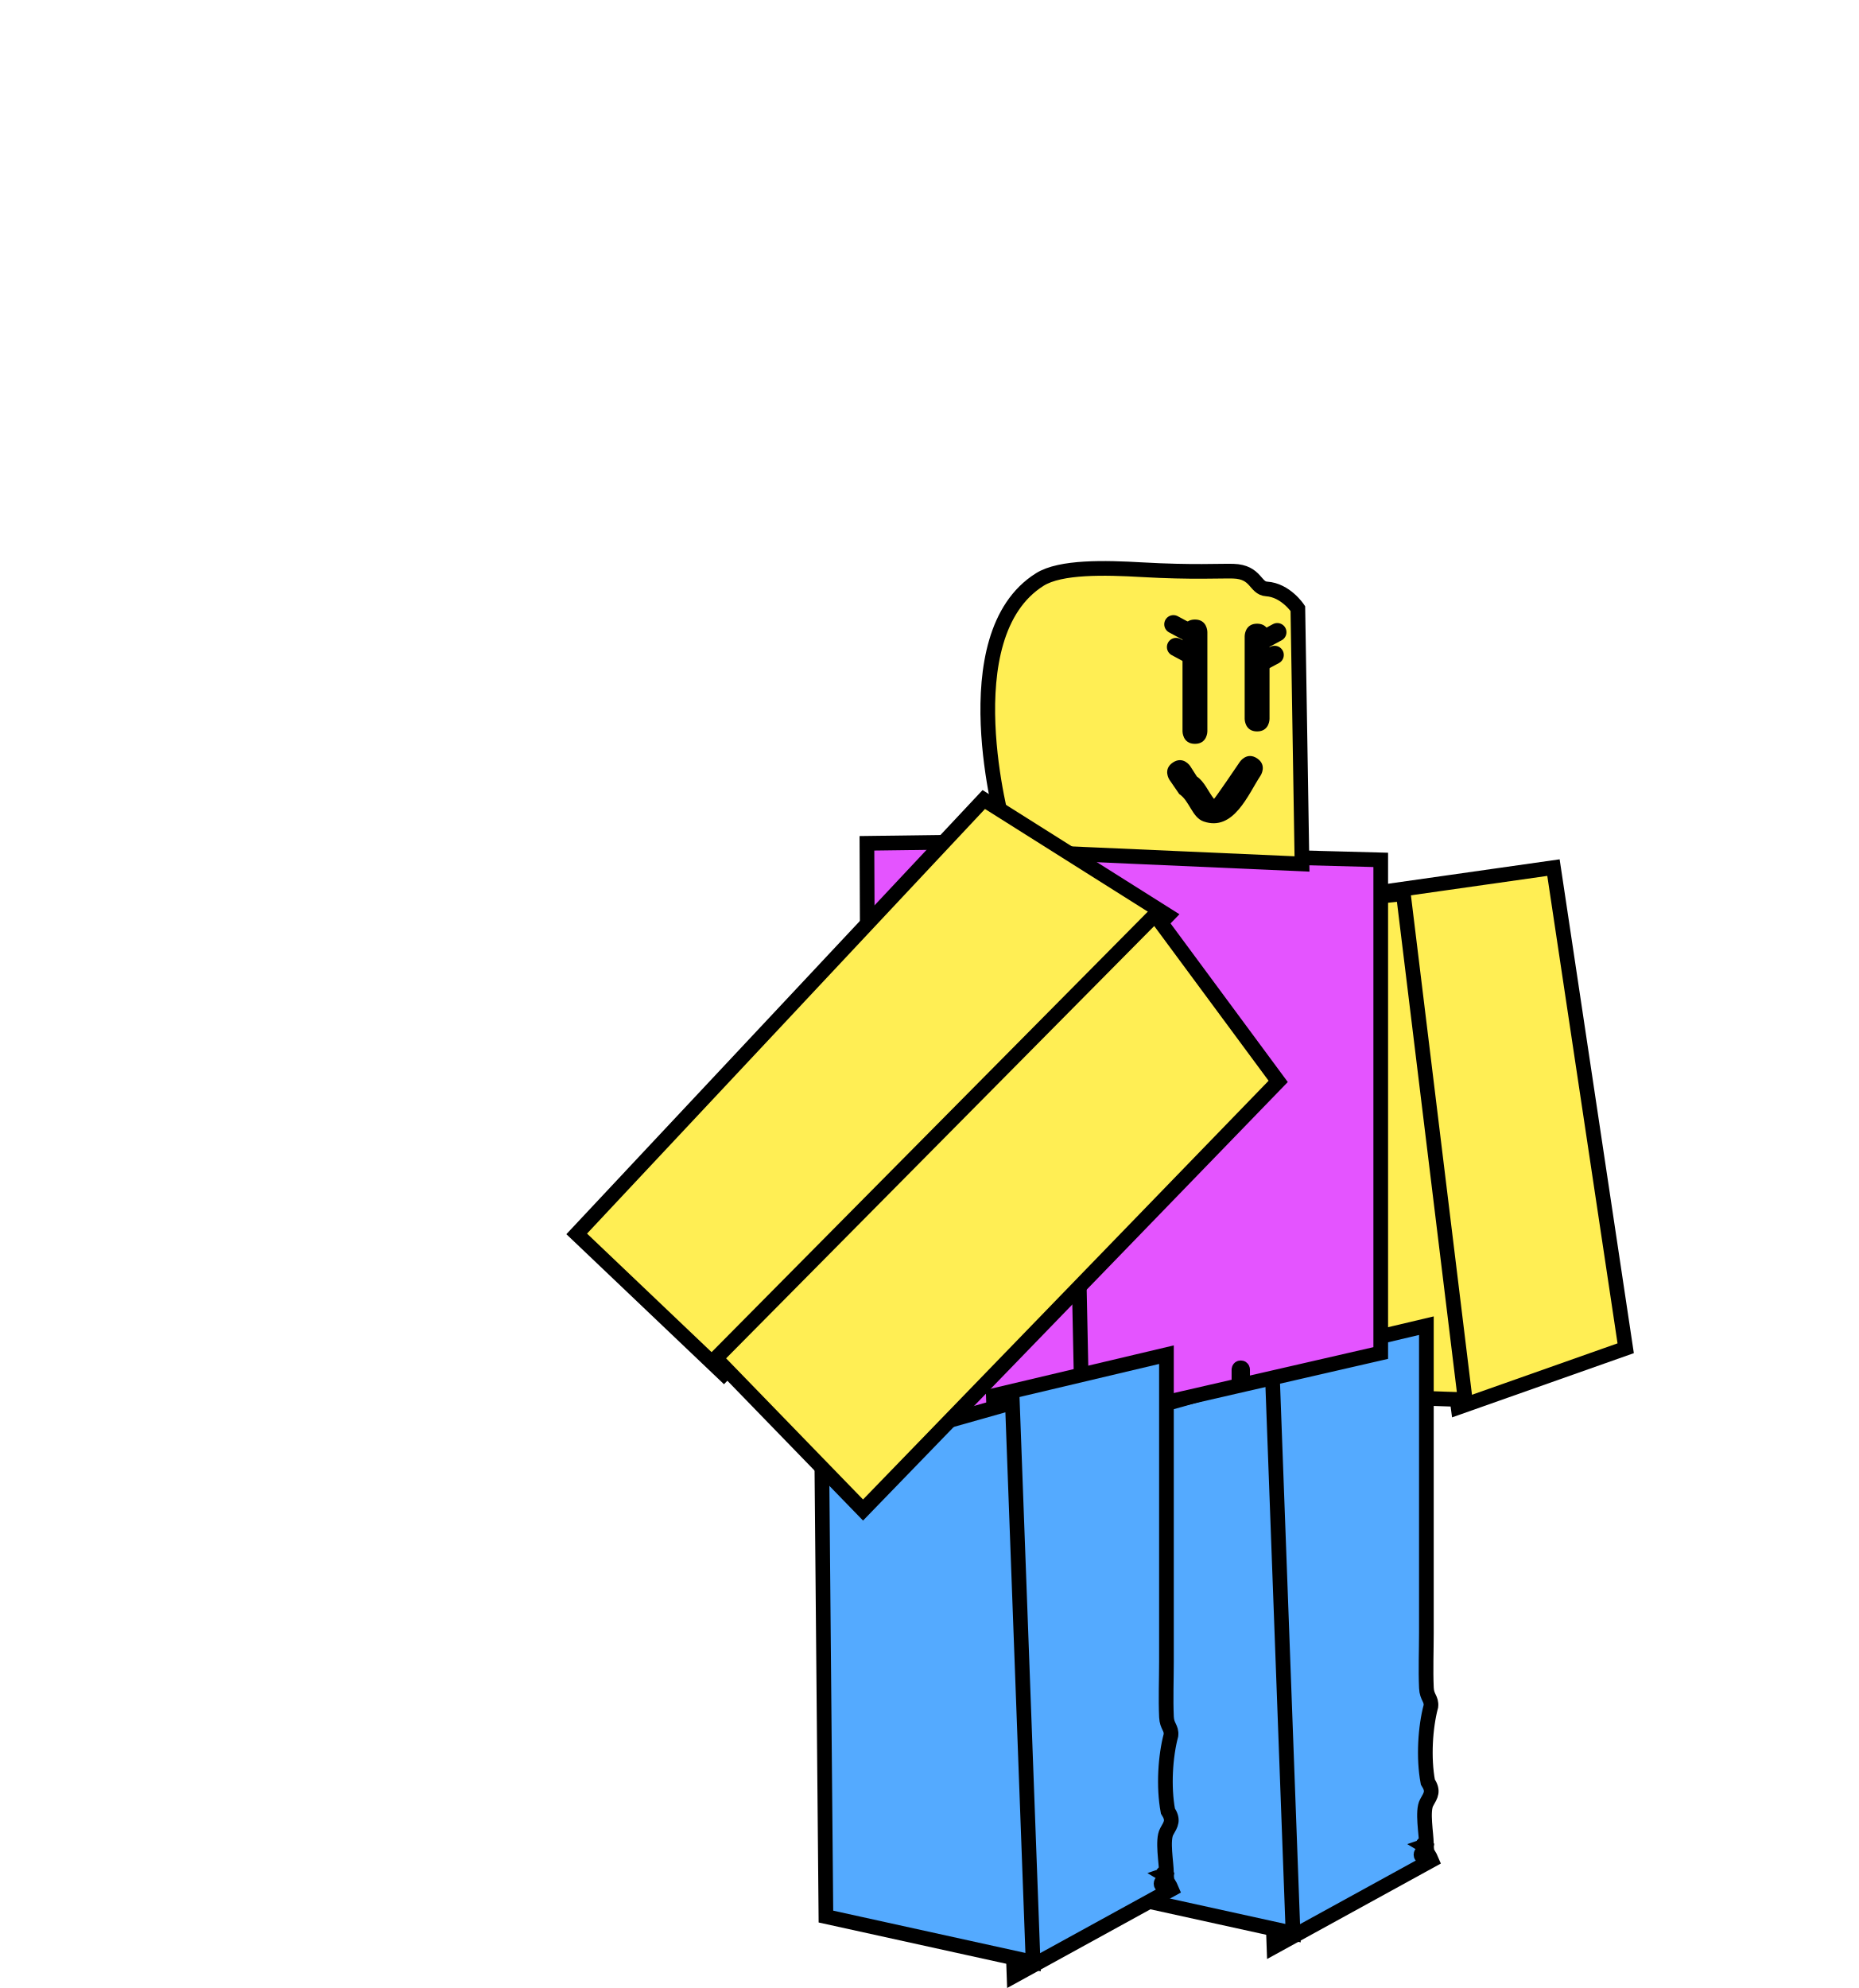
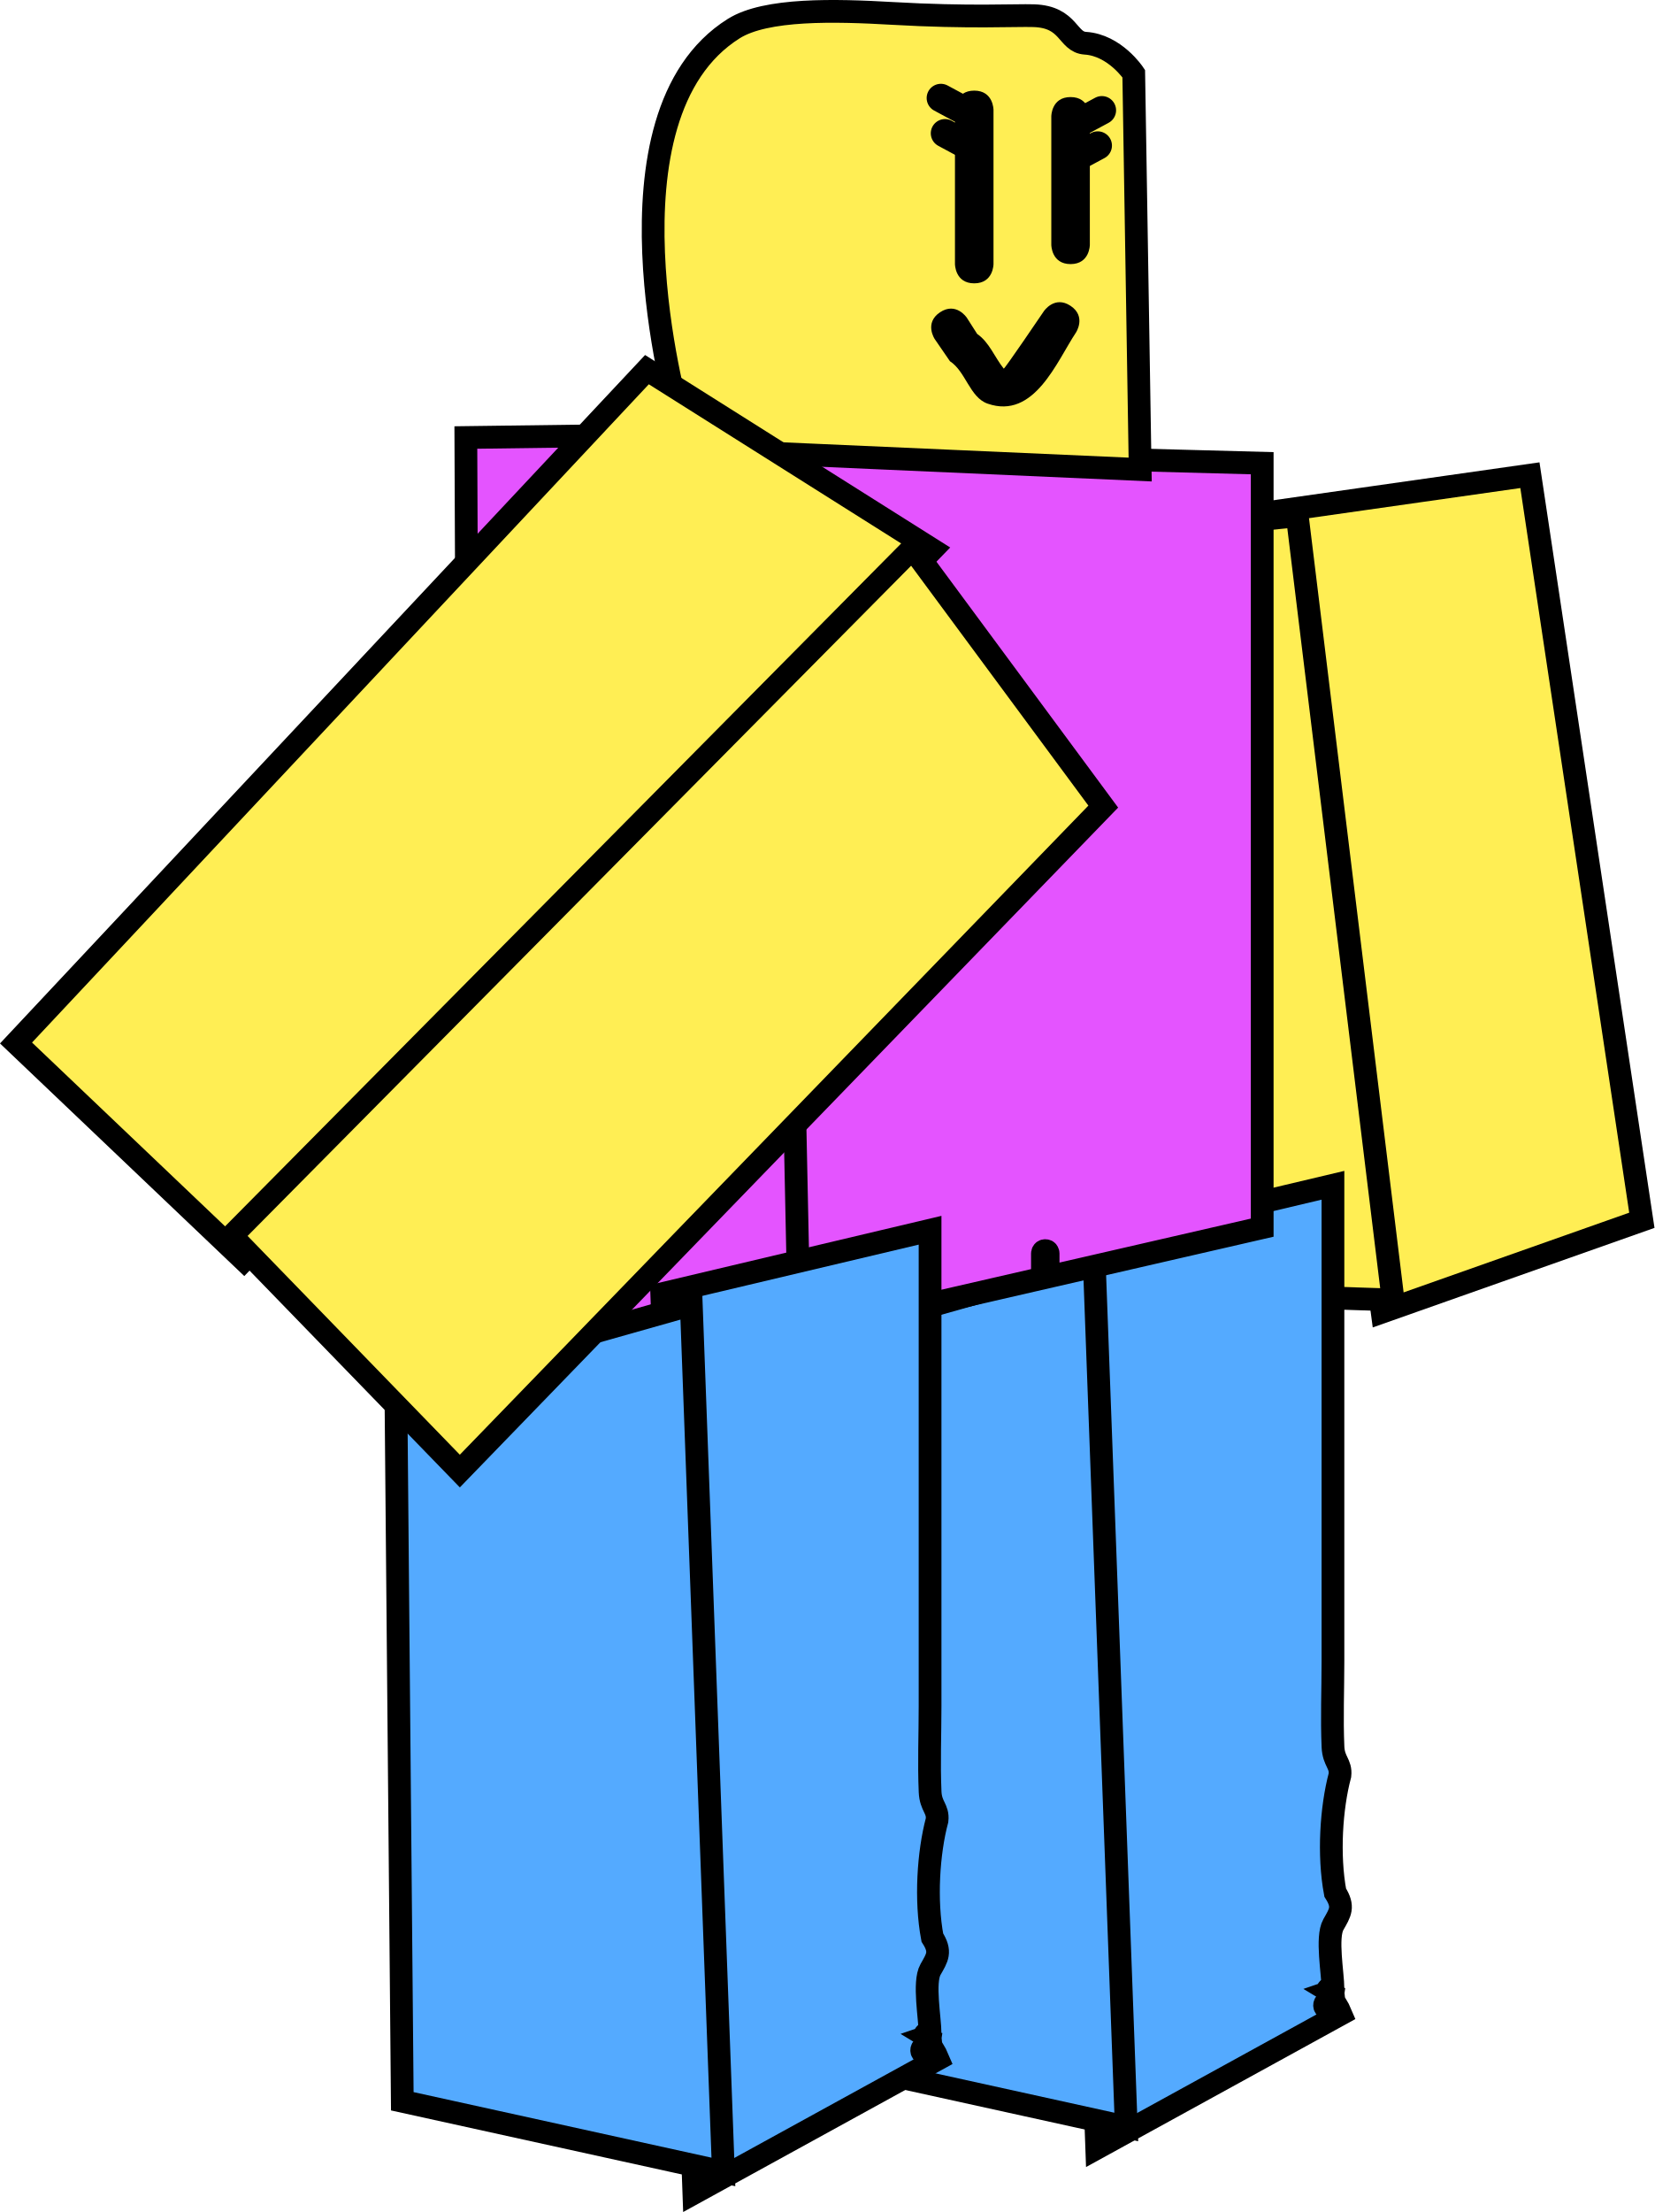
- <svg xmlns="http://www.w3.org/2000/svg" version="1.1" width="253.262" height="270.873" viewBox="0,0,253.262,270.873">
-   <g transform="translate(-94.27209,-1.24999)">
-     <g data-paper-data="{&quot;isPaintingLayer&quot;:true}" fill-rule="nonzero" stroke-linejoin="miter" stroke-miterlimit="10" stroke-dasharray="" stroke-dashoffset="0" style="mix-blend-mode: normal">
-       <path d="M292.968,193.02l-9.375,-70.371l22.365,-3.184l9.842,65.49z" data-paper-data="{&quot;index&quot;:null}" fill="#ffee54" stroke="#000000" stroke-width="2" stroke-linecap="butt" data-target="1" />
-       <path d="M270.89,191.22l-8.785,-65.799l23.397,-2.388l8.426,68.926z" data-paper-data="{&quot;index&quot;:null}" fill="#ffee54" stroke="#000000" stroke-width="2" stroke-linecap="butt" data-target="1" />
-       <path d="M288.156,254.207c0.405,-0.03 0.627,-0.168 0.748,-0.359c0.157,0.262 0.308,0.569 0.437,0.874l-21.467,11.792l-2.823,-79.049l23.59,-5.587c0,3.344 0,7.054 0,10.35c0,3.5 0,7 0,10.5c0,3.5 0,7 0,10.5c0,3.5 0,7 0,10.5c0,2.496 -0.106,5.018 0.003,7.511c0.057,1.302 0.723,1.473 0.611,2.494c-0.762,2.847 -1.034,7.026 -0.415,10.315c0.805,1.262 0.437,1.756 -0.162,2.811c-0.639,1.125 -0.037,4.317 -0.037,5.631c0,0 0,0.071 0.038,0.138c-0.009,0.057 -0.018,0.114 -0.026,0.17c-0.04,-0.028 -0.08,-0.054 -0.121,-0.076l0.114,-0.039c0,0 -0.021,-0.249 -0.27,-0.228c-0.249,0.021 -0.228,0.27 -0.228,0.27l0.154,0.441c0.082,0.04 0.167,0.109 0.253,0.201c-0.064,0.228 -0.171,0.373 -0.399,0.341c0,0 -0.25,0 -0.25,0.25c0,0.25 0.25,0.25 0.25,0.25z" data-paper-data="{&quot;index&quot;:null}" fill="#54aaff" stroke="#000000" stroke-width="2" stroke-linecap="butt" />
-       <path d="M242.239,258.439l-0.565,-62.674l25.973,-7.34l2.823,76.226z" data-paper-data="{&quot;index&quot;:null}" fill="#54aaff" stroke="#000000" stroke-width="2" stroke-linecap="butt" />
-       <path d="M263.599,189.928c0,-0.531 0,-1.527 0,-2.057c0,0 0,-0.25 -0.25,-0.25c-0.25,0 -0.25,0.25 -0.25,0.25c0,0.708 0,1.434 0,2.172l-22.461,5.16l-0.565,-77.92l42.348,1.129v67.191z" data-paper-data="{&quot;index&quot;:null}" fill="#e454ff" stroke="#000000" stroke-width="2" stroke-linecap="butt" />
-       <path d="M212.767,203.107l-0.361,-86.954l27.667,-0.364l1.694,81.098z" data-paper-data="{&quot;index&quot;:null}" fill="#e454ff" stroke="#000000" stroke-width="2" stroke-linecap="butt" />
-       <path d="M233.659,117.283l-2.62,-3.388c0,0 -7.312,-26.005 4.921,-33.684c2.832,-1.778 8.88,-1.626 13.918,-1.336c6.849,0.394 10.827,0.147 12.463,0.201c3.153,0.104 2.919,2.318 4.529,2.421c2.596,0.165 4.257,2.673 4.257,2.673l0.565,34.798z" data-paper-data="{&quot;index&quot;:null}" fill="#ffee54" stroke="#000000" stroke-width="2" stroke-linecap="butt" data-target="1" />
-       <path d="M252.735,258.159c0.405,-0.03 0.627,-0.167 0.748,-0.359c0.157,0.262 0.308,0.569 0.437,0.874l-21.467,11.792l-2.823,-79.049l23.59,-5.587c0,3.344 0,7.054 0,10.35c0,3.5 0,7 0,10.5c0,3.5 0,7 0,10.5c0,3.5 0,7 0,10.5c0,2.496 -0.106,5.018 0.003,7.511c0.057,1.302 0.723,1.473 0.611,2.494c-0.762,2.847 -1.034,7.026 -0.415,10.315c0.805,1.262 0.437,1.756 -0.162,2.811c-0.639,1.125 -0.037,4.317 -0.037,5.631c0,0 0,0.071 0.038,0.138c-0.009,0.057 -0.018,0.114 -0.026,0.17c-0.04,-0.028 -0.08,-0.054 -0.121,-0.076l0.114,-0.039c0,0 -0.021,-0.249 -0.27,-0.228c-0.249,0.021 -0.228,0.27 -0.228,0.27l0.154,0.441c0.082,0.04 0.167,0.109 0.253,0.201c-0.064,0.228 -0.171,0.373 -0.399,0.341c0,0 -0.25,0 -0.25,0.25c0,0.25 0.25,0.25 0.25,0.25z" data-paper-data="{&quot;index&quot;:null}" fill="#54aaff" stroke="#000000" stroke-width="2" stroke-linecap="butt" />
-       <path d="M206.818,262.39l-0.565,-62.674l25.973,-7.34l2.823,76.226z" data-paper-data="{&quot;index&quot;:null}" fill="#54aaff" stroke="#000000" stroke-width="2" stroke-linecap="butt" />
-       <path d="M263.879,99.215v-1.129c0,-3.388 0,-6.776 0,-10.163c0,0 0,-1.694 1.694,-1.694c1.694,0 1.694,1.694 1.694,1.694c0,3.388 0,7.905 0,11.293c0,0 0,1.694 -1.694,1.694c-1.694,0 -1.694,-1.694 -1.694,-1.694z" data-paper-data="{&quot;index&quot;:null}" fill="#000000" stroke="#000000" stroke-width="0" stroke-linecap="butt" />
-       <path d="M255.409,100.908v-1.129c0,-4.141 0,-8.281 0,-12.422c0,0 0,-1.694 1.694,-1.694c1.694,0 1.694,1.694 1.694,1.694c0,4.141 0,9.411 0,13.551c0,0 0,1.694 -1.694,1.694c-1.694,0 -1.694,-1.694 -1.694,-1.694z" data-paper-data="{&quot;index&quot;:null}" fill="#000000" stroke="#000000" stroke-width="0" stroke-linecap="butt" />
-       <path d="M256.445,105.615l0.918,1.436c1.056,0.721 1.535,2.047 2.333,3.047c0.057,0.071 3.308,-4.716 3.529,-5.047c0,0 0.94,-1.409 2.349,-0.47c1.409,0.94 0.47,2.349 0.47,2.349c-1.673,2.51 -3.657,7.673 -7.764,6.246c-1.571,-0.546 -1.918,-2.824 -3.313,-3.729l-1.341,-1.952c0,0 -0.94,-1.409 0.47,-2.349c1.409,-0.94 2.349,0.47 2.349,0.47z" data-paper-data="{&quot;index&quot;:null}" fill="#000000" stroke="#000000" stroke-width="0" stroke-linecap="butt" />
-       <path d="M253.414,126.008l-60.516,62.441l-20.041,-19.077l55.471,-59.184z" data-paper-data="{&quot;index&quot;:null}" fill="#ffee54" stroke="#000000" stroke-width="2" stroke-linecap="butt" data-target="1" />
-       <path d="M268.447,148.594l-56.57,58.403l-20.06,-20.674l59.848,-60.433z" data-paper-data="{&quot;index&quot;:null}" fill="#ffee54" stroke="#000000" stroke-width="2" stroke-linecap="butt" data-target="1" />
-       <path d="M255.922,87.257l-1.752,-0.943" fill="none" stroke="#000000" stroke-width="2.5" stroke-linecap="round" />
-       <path d="M256.285,90.356l-1.752,-0.943" fill="none" stroke="#000000" stroke-width="2.5" stroke-linecap="round" />
-       <path d="M266.572,88.335l1.752,-0.943" data-paper-data="{&quot;index&quot;:null}" fill="none" stroke="#000000" stroke-width="2.5" stroke-linecap="round" />
-       <path d="M266.209,91.434l1.752,-0.943" data-paper-data="{&quot;index&quot;:null}" fill="none" stroke="#000000" stroke-width="2.5" stroke-linecap="round" />
+ <svg xmlns="http://www.w3.org/2000/svg" version="1.1" width="145.462" height="194.423" viewBox="0 0 145.463 194.425" id="svg19">
+   <defs id="defs19" />
+   <g transform="translate(-171.4485,-77.6975)" id="g19">
+     <g data-paper-data="{&quot;isPaintingLayer&quot;:true}" fill-rule="nonzero" stroke-linejoin="miter" stroke-miterlimit="10" stroke-dasharray="none" stroke-dashoffset="0" style="mix-blend-mode:normal" id="g18">
+       <path d="m 292.968,193.02 -9.375,-70.371 22.365,-3.184 9.842,65.49 z" data-paper-data="{&quot;index&quot;:null}" fill="#ffee54" stroke="#000000" stroke-width="2" stroke-linecap="butt" data-target="1" id="path1" />
+       <path d="m 270.89,191.22 -8.785,-65.799 23.397,-2.388 8.426,68.926 z" data-paper-data="{&quot;index&quot;:null}" fill="#ffee54" stroke="#000000" stroke-width="2" stroke-linecap="butt" data-target="1" id="path2" />
+       <path d="m 288.156,254.207 c 0.405,-0.03 0.627,-0.168 0.748,-0.359 0.157,0.262 0.308,0.569 0.437,0.874 l -21.467,11.792 -2.823,-79.049 23.59,-5.587 c 0,3.344 0,7.054 0,10.35 0,3.5 0,7 0,10.5 0,3.5 0,7 0,10.5 0,3.5 0,7 0,10.5 0,2.496 -0.106,5.018 0.003,7.511 0.057,1.302 0.723,1.473 0.611,2.494 -0.762,2.847 -1.034,7.026 -0.415,10.315 0.805,1.262 0.437,1.756 -0.162,2.811 -0.639,1.125 -0.037,4.317 -0.037,5.631 0,0 0,0.071 0.038,0.138 -0.009,0.057 -0.018,0.114 -0.026,0.17 -0.04,-0.028 -0.08,-0.054 -0.121,-0.076 l 0.114,-0.039 c 0,0 -0.021,-0.249 -0.27,-0.228 -0.249,0.021 -0.228,0.27 -0.228,0.27 l 0.154,0.441 c 0.082,0.04 0.167,0.109 0.253,0.201 -0.064,0.228 -0.171,0.373 -0.399,0.341 0,0 -0.25,0 -0.25,0.25 0,0.25 0.25,0.25 0.25,0.25 z" data-paper-data="{&quot;index&quot;:null}" fill="#54aaff" stroke="#000000" stroke-width="2" stroke-linecap="butt" id="path3" />
+       <path d="m 242.239,258.439 -0.565,-62.674 25.973,-7.34 2.823,76.226 z" data-paper-data="{&quot;index&quot;:null}" fill="#54aaff" stroke="#000000" stroke-width="2" stroke-linecap="butt" id="path4" />
+       <path d="m 263.599,189.928 c 0,-0.531 0,-1.527 0,-2.057 0,0 0,-0.25 -0.25,-0.25 -0.25,0 -0.25,0.25 -0.25,0.25 0,0.708 0,1.434 0,2.172 l -22.461,5.16 -0.565,-77.92 42.348,1.129 v 67.191 z" data-paper-data="{&quot;index&quot;:null}" fill="#e454ff" stroke="#000000" stroke-width="2" stroke-linecap="butt" id="path5" />
+       <path d="m 212.767,203.107 -0.361,-86.954 27.667,-0.364 1.694,81.098 z" data-paper-data="{&quot;index&quot;:null}" fill="#e454ff" stroke="#000000" stroke-width="2" stroke-linecap="butt" id="path6" />
+       <path d="m 233.659,117.283 -2.62,-3.388 c 0,0 -7.312,-26.005 4.921,-33.684 2.832,-1.778 8.88,-1.626 13.918,-1.336 6.849,0.394 10.827,0.147 12.463,0.201 3.153,0.104 2.919,2.318 4.529,2.421 2.596,0.165 4.257,2.673 4.257,2.673 l 0.565,34.798 z" data-paper-data="{&quot;index&quot;:null}" fill="#ffee54" stroke="#000000" stroke-width="2" stroke-linecap="butt" data-target="1" id="path7" />
+       <path d="m 252.735,258.159 c 0.405,-0.03 0.627,-0.167 0.748,-0.359 0.157,0.262 0.308,0.569 0.437,0.874 l -21.467,11.792 -2.823,-79.049 23.59,-5.587 c 0,3.344 0,7.054 0,10.35 0,3.5 0,7 0,10.5 0,3.5 0,7 0,10.5 0,3.5 0,7 0,10.5 0,2.496 -0.106,5.018 0.003,7.511 0.057,1.302 0.723,1.473 0.611,2.494 -0.762,2.847 -1.034,7.026 -0.415,10.315 0.805,1.262 0.437,1.756 -0.162,2.811 -0.639,1.125 -0.037,4.317 -0.037,5.631 0,0 1e-5,0.071 0.038,0.138 -0.009,0.057 -0.018,0.114 -0.026,0.17 -0.04,-0.028 -0.08,-0.054 -0.121,-0.076 l 0.114,-0.039 c 0,0 -0.021,-0.249 -0.27,-0.228 -0.249,0.021 -0.228,0.27 -0.228,0.27 l 0.154,0.441 c 0.082,0.04 0.167,0.109 0.253,0.201 -0.064,0.228 -0.171,0.373 -0.399,0.341 0,0 -0.25,0 -0.25,0.25 0,0.25 0.25,0.25 0.25,0.25 z" data-paper-data="{&quot;index&quot;:null}" fill="#54aaff" stroke="#000000" stroke-width="2" stroke-linecap="butt" id="path8" />
+       <path d="m 206.818,262.39 -0.565,-62.674 25.973,-7.34 2.823,76.226 z" data-paper-data="{&quot;index&quot;:null}" fill="#54aaff" stroke="#000000" stroke-width="2" stroke-linecap="butt" id="path9" />
+       <path d="m 263.879,99.215 v -1.129 c 0,-3.388 0,-6.776 0,-10.163 0,0 0,-1.694 1.694,-1.694 1.694,0 1.694,1.694 1.694,1.694 0,3.388 0,7.905 0,11.293 0,0 0,1.694 -1.694,1.694 -1.694,0 -1.694,-1.694 -1.694,-1.694 z" data-paper-data="{&quot;index&quot;:null}" fill="#000000" stroke="#000000" stroke-width="0" stroke-linecap="butt" id="path10" />
+       <path d="m 255.409,100.908 v -1.129 c 0,-4.141 0,-8.281 0,-12.422 0,0 0,-1.694 1.694,-1.694 1.694,0 1.694,1.694 1.694,1.694 0,4.141 0,9.411 0,13.551 0,0 0,1.694 -1.694,1.694 -1.694,0 -1.694,-1.694 -1.694,-1.694 z" data-paper-data="{&quot;index&quot;:null}" fill="#000000" stroke="#000000" stroke-width="0" stroke-linecap="butt" id="path11" />
+       <path d="m 256.445,105.615 0.918,1.436 c 1.056,0.721 1.535,2.047 2.333,3.047 0.057,0.071 3.308,-4.716 3.529,-5.047 0,0 0.94,-1.409 2.349,-0.47 1.409,0.94 0.47,2.349 0.47,2.349 -1.673,2.51 -3.657,7.673 -7.764,6.246 -1.571,-0.546 -1.918,-2.824 -3.313,-3.729 l -1.341,-1.952 c 0,0 -0.94,-1.409 0.47,-2.349 1.409,-0.94 2.349,0.47 2.349,0.47 z" data-paper-data="{&quot;index&quot;:null}" fill="#000000" stroke="#000000" stroke-width="0" stroke-linecap="butt" id="path12" />
+       <path d="m 253.414,126.008 -60.516,62.441 -20.041,-19.077 55.471,-59.184 z" data-paper-data="{&quot;index&quot;:null}" fill="#ffee54" stroke="#000000" stroke-width="2" stroke-linecap="butt" data-target="1" id="path13" />
+       <path d="m 268.447,148.594 -56.57,58.403 -20.06,-20.674 59.848,-60.433 z" data-paper-data="{&quot;index&quot;:null}" fill="#ffee54" stroke="#000000" stroke-width="2" stroke-linecap="butt" data-target="1" id="path14" />
+       <path d="m 255.922,87.257 -1.752,-0.943" fill="none" stroke="#000000" stroke-width="2.5" stroke-linecap="round" id="path15" />
+       <path d="M 256.285,90.356 254.533,89.413" fill="none" stroke="#000000" stroke-width="2.5" stroke-linecap="round" id="path16" />
+       <path d="m 266.572,88.335 1.752,-0.943" data-paper-data="{&quot;index&quot;:null}" fill="none" stroke="#000000" stroke-width="2.5" stroke-linecap="round" id="path17" />
+       <path d="m 266.209,91.434 1.752,-0.943" data-paper-data="{&quot;index&quot;:null}" fill="none" stroke="#000000" stroke-width="2.5" stroke-linecap="round" id="path18" />
    </g>
  </g>
</svg>
